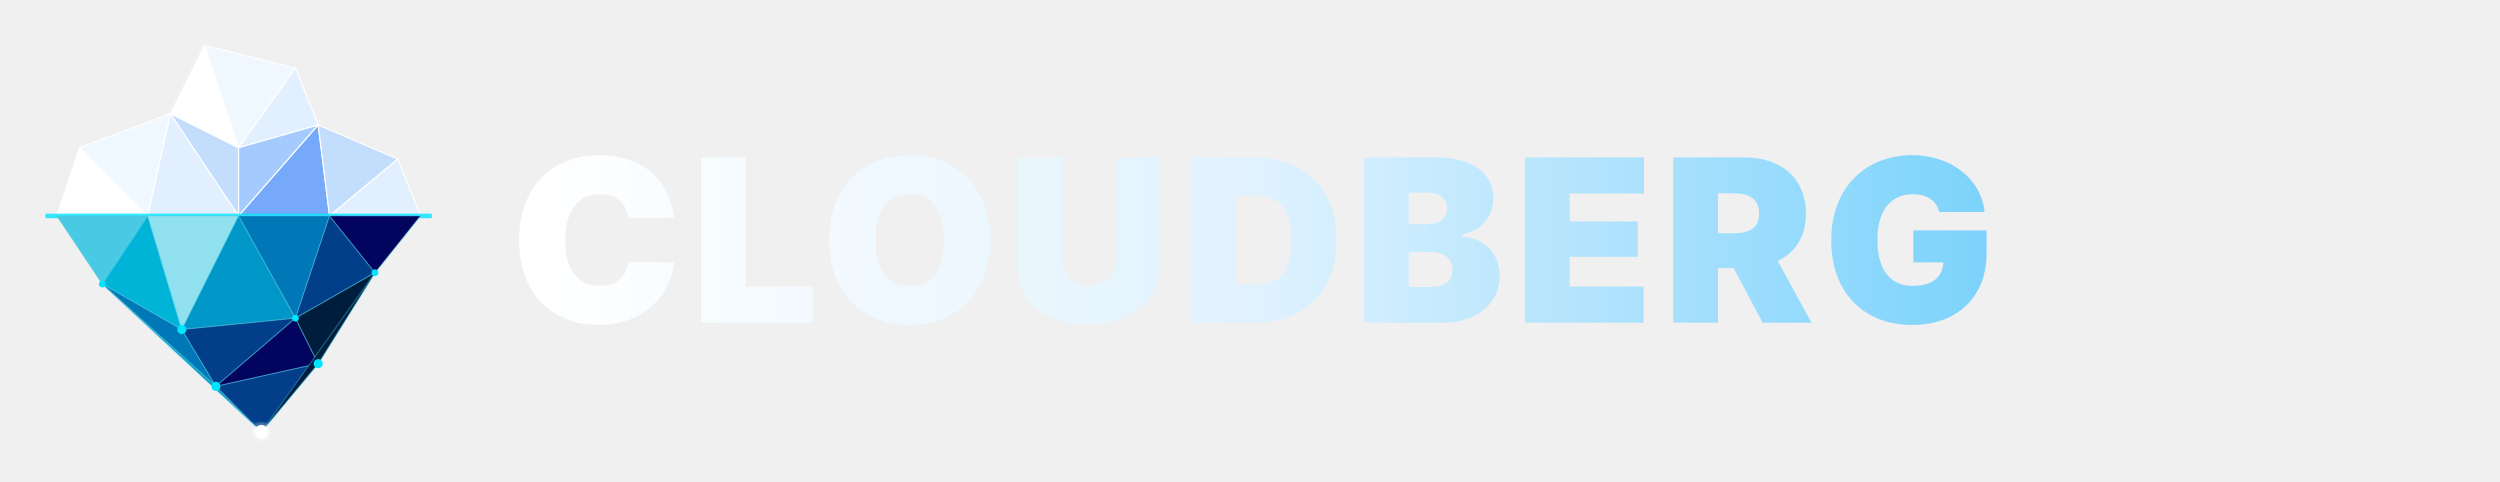
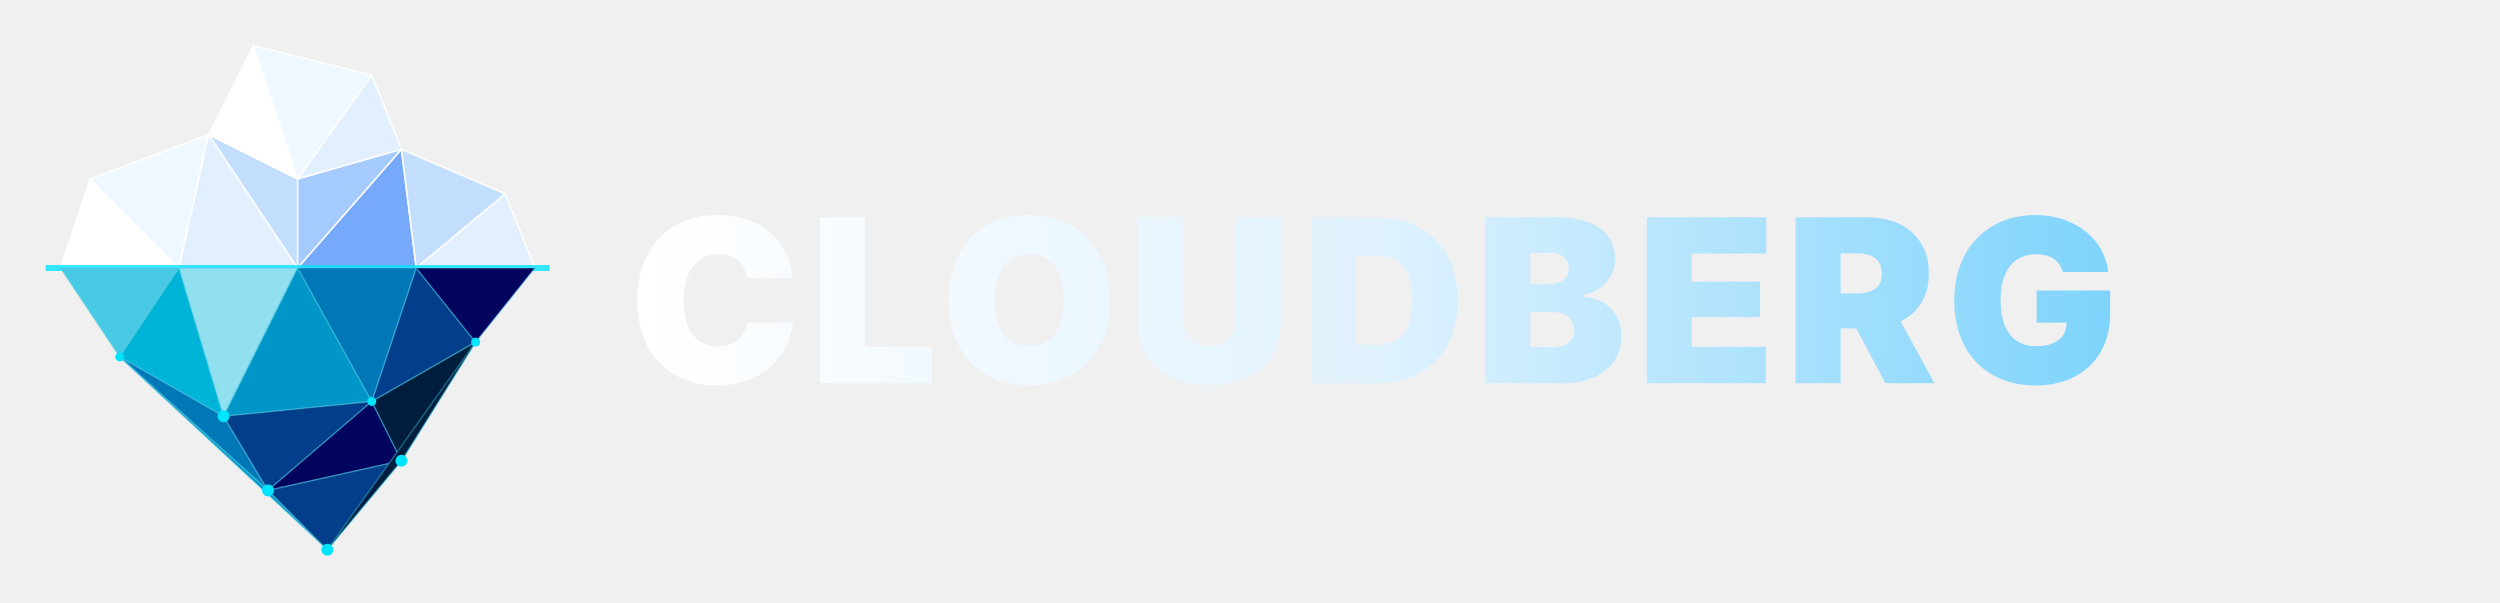
- <svg xmlns="http://www.w3.org/2000/svg" id="cloudberg-logo" viewBox="0 0 1100 212" width="1100" height="212">
+ <svg xmlns="http://www.w3.org/2000/svg" id="cloudberg-logo" viewBox="0 0 1096 264" width="1096" height="264">
  <defs>
-     <filter id="glow" x="-20%" y="-20%" width="140%" height="140%">
-       <feGaussianBlur stdDeviation="2" result="blur" />
-       <feComposite in="SourceGraphic" in2="blur" operator="over" />
-     </filter>
    <linearGradient id="text-gradient" x1="0%" y1="0%" x2="100%" y2="0%">
      <stop offset="0%" stop-color="#ffffff" />
      <stop offset="50%" stop-color="#e0f2fe" />
      <stop offset="100%" stop-color="#7dd3fc" />
    </linearGradient>
  </defs>
-   <g transform="translate(5,-5)">
+   <g transform="translate(0.5,-12.5) scale(1.3)">
    <g stroke="#ffffff" stroke-width="0.5" stroke-linejoin="round">
      <polygon points="20,100 30,70 60,100" fill="#FFFFFF" />
      <polygon points="30,70 70,55 60,100" fill="#F0F8FF" />
      <polygon points="60,100 70,55 100,100" fill="#E1EFFE" />
      <polygon points="70,55 100,70 100,100" fill="#C3DDFD" />
      <polygon points="70,55 85,25 100,70" fill="#FFFFFF" />
      <polygon points="85,25 125,35 100,70" fill="#F0F8FF" />
      <polygon points="100,70 125,35 135,60" fill="#E1EFFE" />
      <polygon points="100,100 100,70 135,60" fill="#A4CAFE" />
      <polygon points="100,100 135,60 140,100" fill="#76A9FA" />
      <polygon points="135,60 170,75 140,100" fill="#C3DDFD" />
      <polygon points="140,100 170,75 180,100" fill="#E1EFFE" />
    </g>
    <line x1="15" y1="100" x2="185" y2="100" stroke="#00E5FF" stroke-width="2" opacity="0.8" />
    <g stroke="#48CAE4" stroke-width="0.5" stroke-opacity="0.4" stroke-linejoin="round">
      <polygon points="20,100 60,100 40,130" fill="#48CAE4" />
      <polygon points="60,100 75,150 40,130" fill="#00B4D8" />
      <polygon points="60,100 100,100 75,150" fill="#90E0EF" />
      <polygon points="100,100 125,145 75,150" fill="#0096C7" />
      <polygon points="100,100 140,100 125,145" fill="#0077B6" />
      <polygon points="140,100 160,125 125,145" fill="#023E8A" />
      <polygon points="140,100 180,100 160,125" fill="#03045E" />
      <polygon points="40,130 75,150 90,175" fill="#0077B6" />
      <polygon points="75,150 125,145 90,175" fill="#023E8A" />
      <polygon points="125,145 135,165 90,175" fill="#03045E" />
      <polygon points="125,145 160,125 135,165" fill="#001D3D" />
      <polygon points="40,130 90,175 110,195" fill="#0096C7" />
      <polygon points="90,175 135,165 110,195" fill="#023E8A" />
      <polygon points="160,125 135,165 110,195" fill="#001D3D" />
    </g>
    <g fill="#00E5FF">
      <circle cx="40" cy="130" r="1.5" />
      <circle cx="75" cy="150" r="2" />
      <circle cx="125" cy="145" r="1.5" />
      <circle cx="160" cy="125" r="1.5" />
      <circle cx="90" cy="175" r="2" />
      <circle cx="135" cy="165" r="2" />
-       <circle cx="110" cy="195" r="3" fill="#FFFFFF" filter="url(#glow)" />
+       <circle cx="110" cy="195" r="2" />
    </g>
  </g>
-   <text x="225" y="142" font-family="'Arial Black', 'Segoe UI Black', -apple-system, sans-serif" font-size="100" font-weight="900" letter-spacing="4" fill="url(#text-gradient)">CLOUDBERG</text>
+   <text x="276" y="168" font-family="'Arial Black', 'Segoe UI Black', -apple-system, sans-serif" font-size="100" font-weight="900" letter-spacing="4" fill="url(#text-gradient)">CLOUDBERG</text>
</svg>
